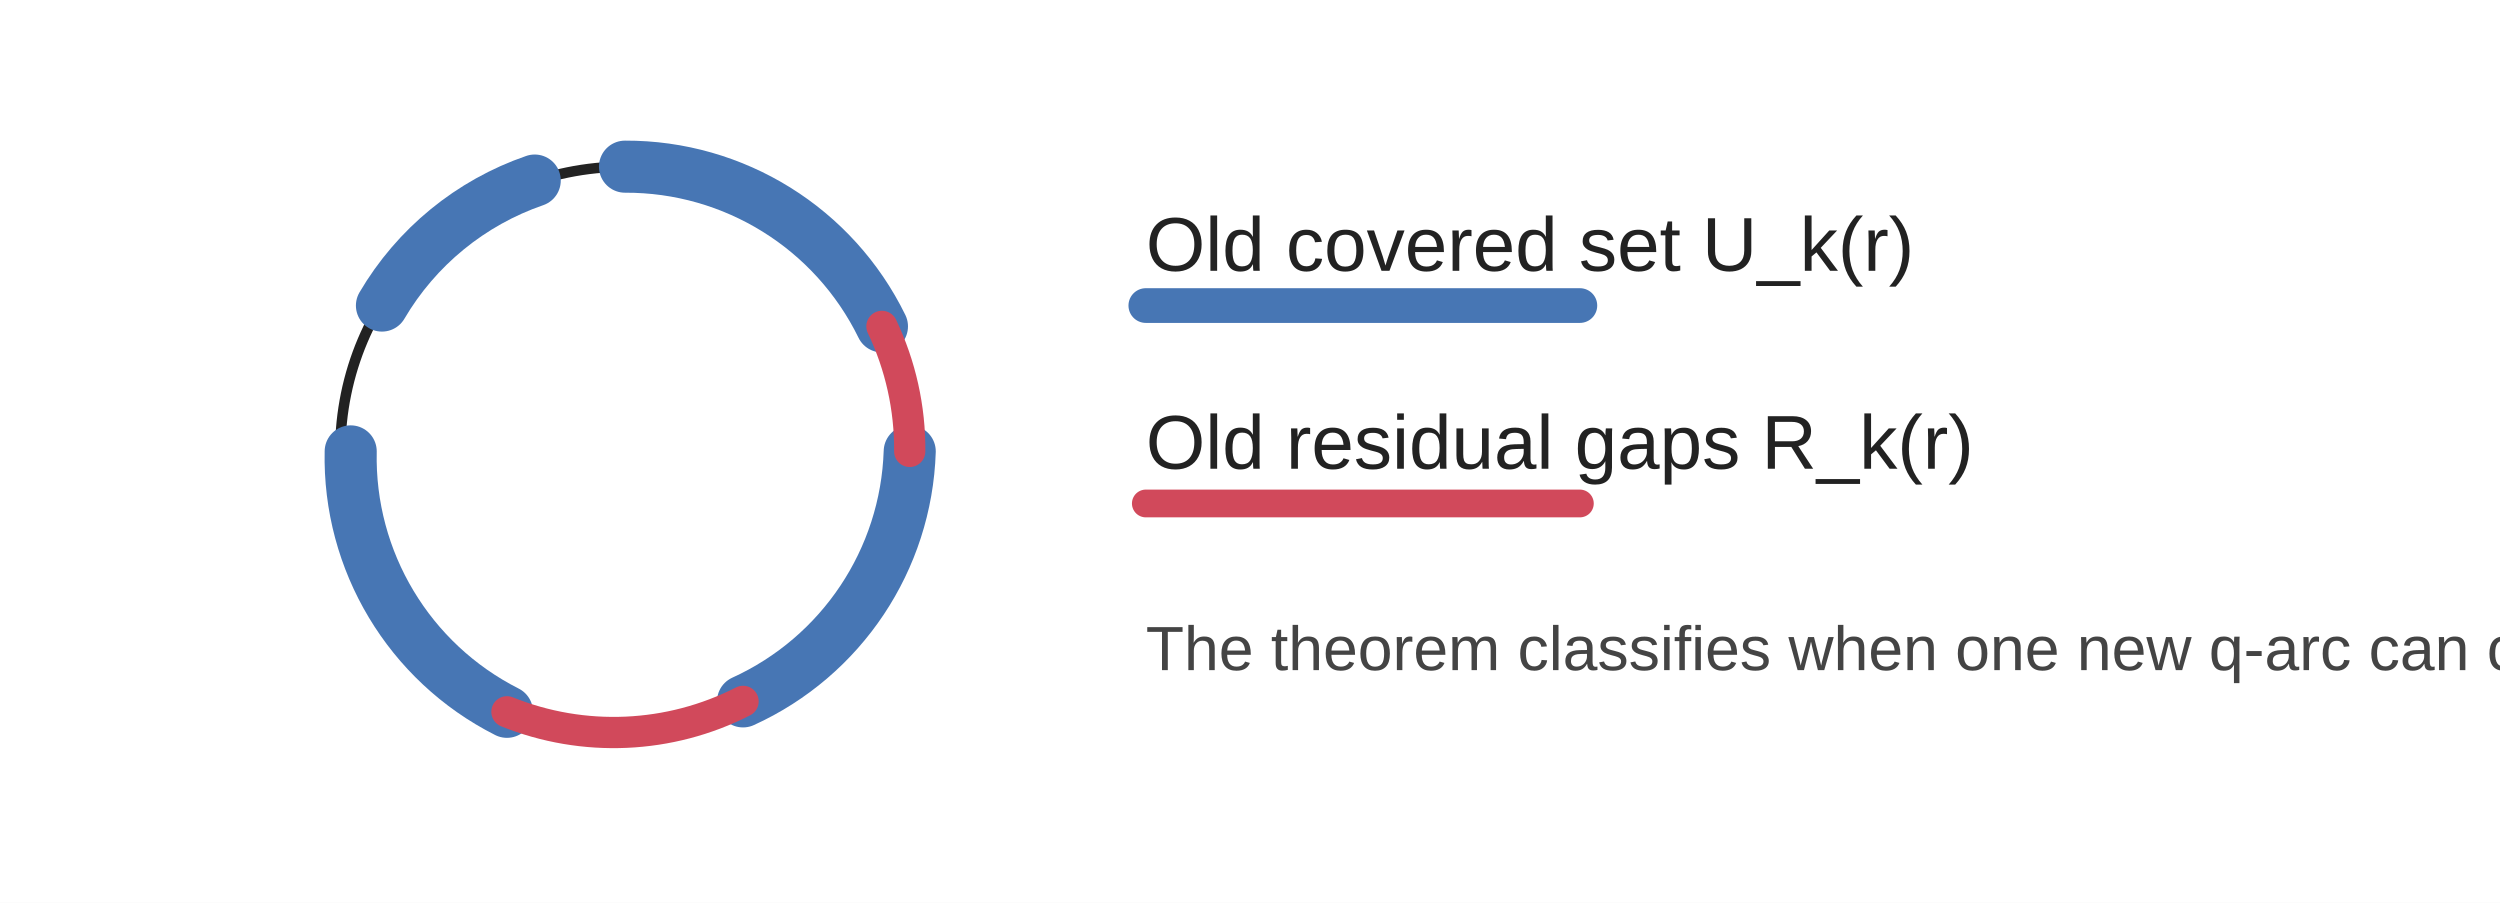
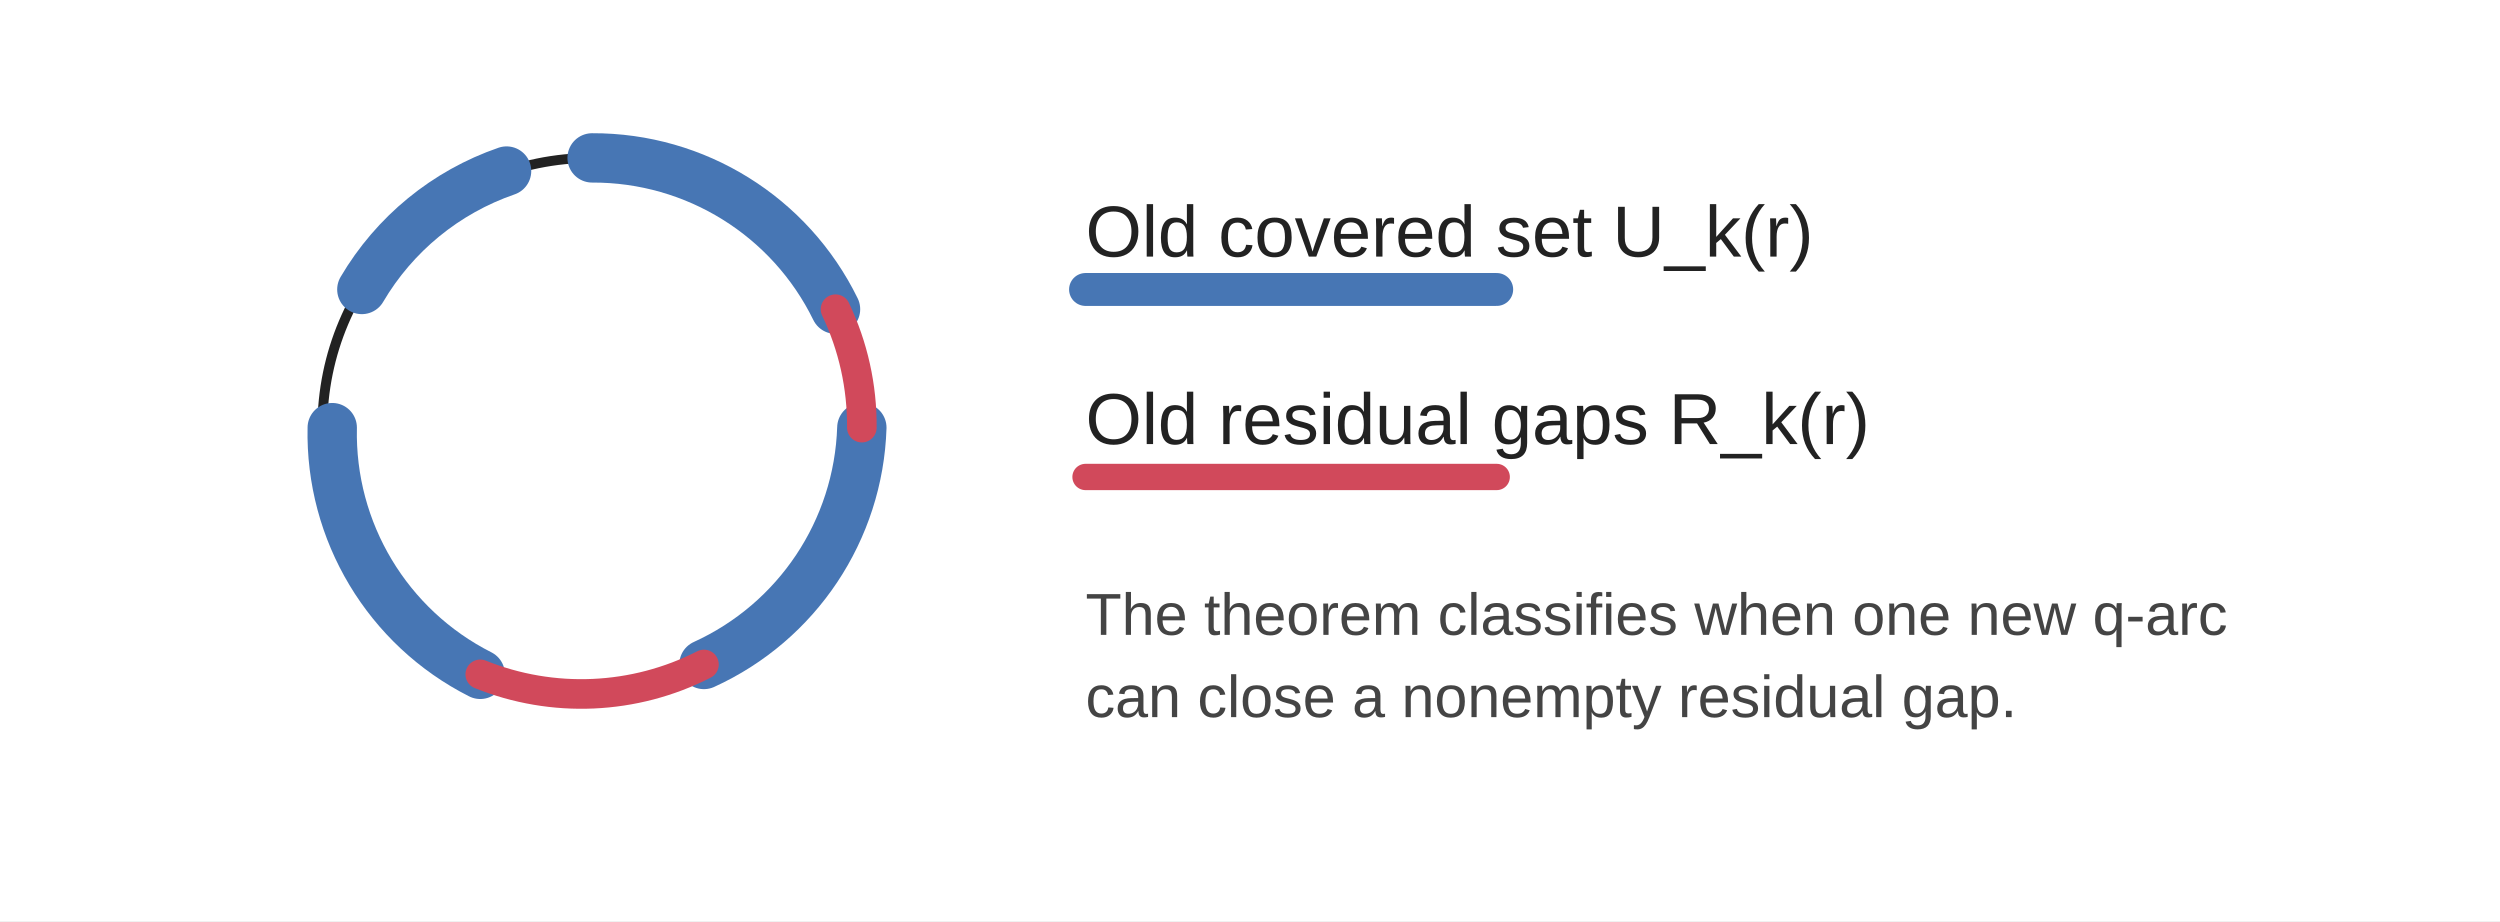
- <svg xmlns="http://www.w3.org/2000/svg" width="720" height="260" viewBox="0 0 720 260" role="img" aria-labelledby="title desc">
-   <rect width="720" height="260" fill="#ffffff" />
+ <svg xmlns="http://www.w3.org/2000/svg" width="760" height="280" viewBox="0 0 760 280" role="img" aria-labelledby="title desc">
+   <rect width="760" height="280" fill="#ffffff" />
  <circle cx="180" cy="130" r="82" fill="none" stroke="#222222" stroke-width="3" />
  <path d="M 180 48 A 82 82 0 0 1 254 94" fill="none" stroke="#4776b4" stroke-width="15" stroke-linecap="round" />
  <path d="M 262 130 A 82 82 0 0 1 214 202" fill="none" stroke="#4776b4" stroke-width="15" stroke-linecap="round" />
  <path d="M 146 205 A 82 82 0 0 1 101 130" fill="none" stroke="#4776b4" stroke-width="15" stroke-linecap="round" />
  <path d="M 110 88 A 82 82 0 0 1 154 52" fill="none" stroke="#4776b4" stroke-width="15" stroke-linecap="round" />
  <path d="M 254 94 A 82 82 0 0 1 262 130" fill="none" stroke="#d1495b" stroke-width="9" stroke-linecap="round" />
  <path d="M 214 202 A 82 82 0 0 1 146 205" fill="none" stroke="#d1495b" stroke-width="9" stroke-linecap="round" />
  <text x="330" y="78" font-family="Arial, sans-serif" font-size="22" fill="#222222">Old covered set U_k(r)</text>
  <line x1="330" y1="88" x2="455" y2="88" stroke="#4776b4" stroke-width="10" stroke-linecap="round" />
  <text x="330" y="135" font-family="Arial, sans-serif" font-size="22" fill="#222222">Old residual gaps R_k(r)</text>
  <line x1="330" y1="145" x2="455" y2="145" stroke="#d1495b" stroke-width="8" stroke-linecap="round" />
-   <text x="330" y="193" font-family="Arial, sans-serif" font-size="18" fill="#444444">The theorem classifies when one new q-arc can close a nonempty residual gap.</text>
+   <text x="330" y="193" font-family="Arial, sans-serif" font-size="18" fill="#444444">The theorem classifies when one new q-arc</text>
+   <text x="330" y="218" font-family="Arial, sans-serif" font-size="18" fill="#444444">can close a nonempty residual gap.</text>
</svg>
